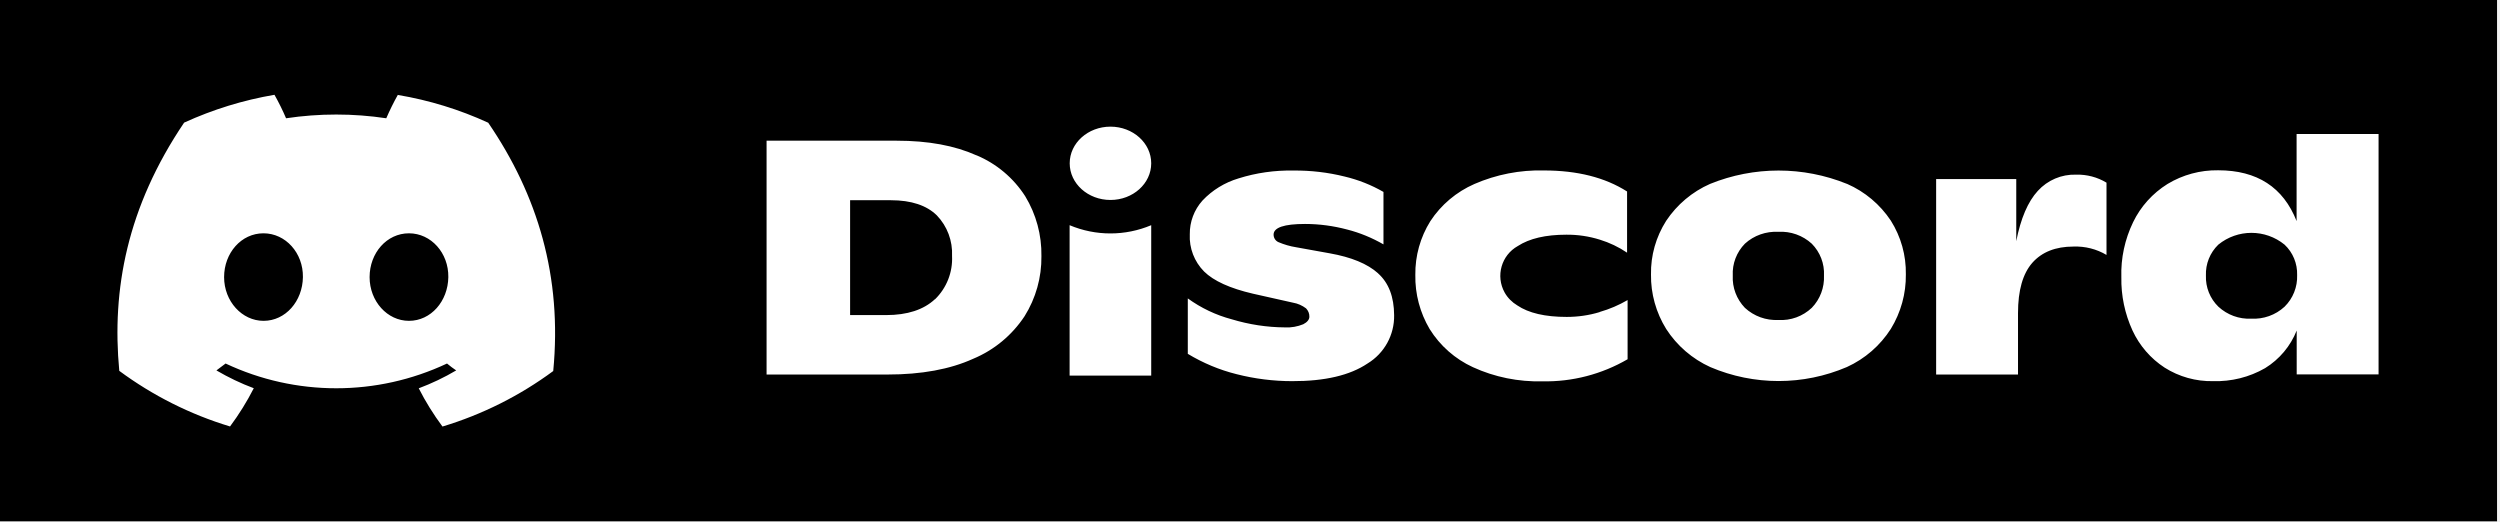
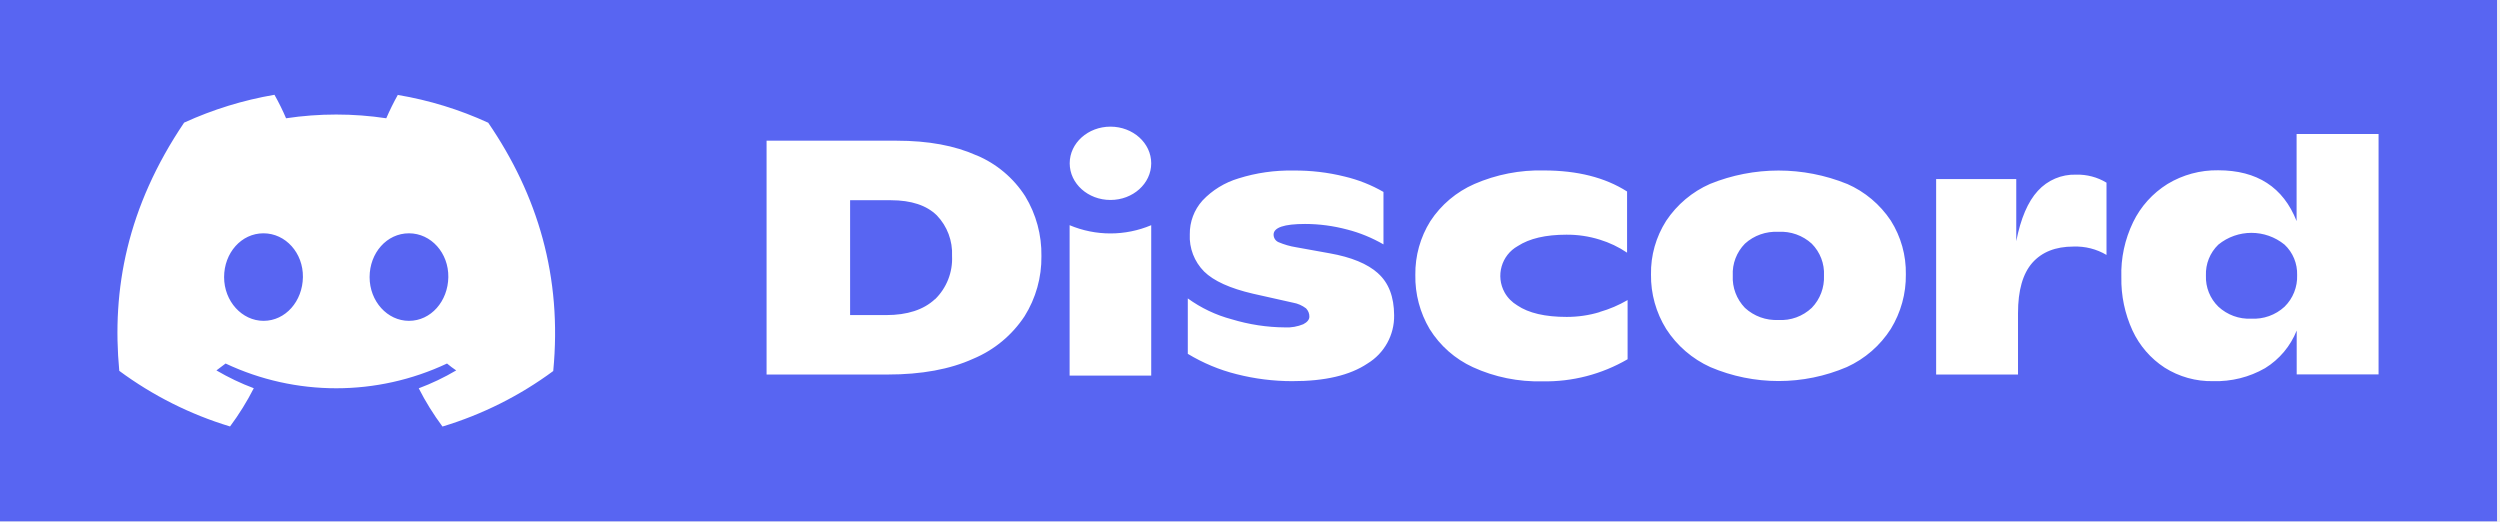
<svg xmlns="http://www.w3.org/2000/svg" width="211" height="44" viewBox="0 0 211 44" fill="none">
-   <rect width="210.75" height="44" fill="black" />
-   <rect width="190.75" height="28" transform="translate(10 8)" fill="black" />
+   <rect width="210.75" height="44" fill="#5865F2" />
+   <rect width="190.75" height="28" transform="translate(10 8)" fill="#5865F2" />
  <path d="M33.581 8C33.22 8.641 32.896 9.304 32.601 9.982C29.802 9.562 26.951 9.562 24.144 9.982C23.857 9.304 23.526 8.641 23.165 8C20.535 8.449 17.971 9.238 15.54 10.35C10.723 17.488 9.419 24.442 10.067 31.3C12.888 33.385 16.049 34.976 19.415 35.993C20.174 34.976 20.844 33.893 21.419 32.766C20.329 32.361 19.275 31.853 18.266 31.263C18.531 31.072 18.789 30.873 19.04 30.681C24.955 33.466 31.806 33.466 37.728 30.681C37.979 30.888 38.236 31.087 38.502 31.263C37.492 31.86 36.439 32.361 35.342 32.773C35.916 33.901 36.586 34.983 37.345 36C40.712 34.983 43.872 33.4 46.693 31.315C47.459 23.359 45.382 16.464 41.205 10.357C38.782 9.245 36.218 8.457 33.588 8.015L33.581 8ZM22.244 27.079C20.424 27.079 18.914 25.429 18.914 23.389C18.914 21.348 20.365 19.691 22.236 19.691C24.108 19.691 25.596 21.355 25.566 23.389C25.537 25.422 24.1 27.079 22.244 27.079ZM34.516 27.079C32.69 27.079 31.194 25.429 31.194 23.389C31.194 21.348 32.645 19.691 34.516 19.691C36.388 19.691 37.868 21.355 37.839 23.389C37.809 25.422 36.373 27.079 34.516 27.079ZM82.415 13.112C80.581 12.287 78.342 11.875 75.69 11.875H64.699V31.61H74.902C77.775 31.61 80.183 31.168 82.128 30.284C83.903 29.547 85.413 28.295 86.474 26.689C87.425 25.171 87.918 23.411 87.896 21.621C87.925 19.838 87.454 18.085 86.526 16.56C85.539 15.02 84.102 13.812 82.415 13.105V13.112ZM78.909 25.252C77.951 26.144 76.581 26.593 74.791 26.593H71.749V16.899H75.189C76.913 16.899 78.209 17.333 79.071 18.18C79.948 19.094 80.412 20.331 80.353 21.606C80.419 22.976 79.896 24.302 78.916 25.26L78.909 25.252ZM116.309 23.072C117.207 23.875 117.657 25.053 117.664 26.608C117.693 28.265 116.839 29.82 115.417 30.681C113.937 31.676 111.815 32.177 109.06 32.169C107.476 32.169 105.9 31.971 104.367 31.58C102.916 31.219 101.531 30.637 100.25 29.864V25.186C101.369 25.996 102.622 26.593 103.955 26.947C105.414 27.389 106.931 27.624 108.456 27.632C108.979 27.661 109.509 27.565 109.995 27.366C110.342 27.19 110.511 26.961 110.511 26.733C110.519 26.468 110.415 26.217 110.231 26.026C109.907 25.783 109.531 25.613 109.134 25.547L105.752 24.788C103.815 24.339 102.437 23.713 101.627 22.917C100.802 22.085 100.36 20.943 100.419 19.772C100.404 18.726 100.787 17.709 101.487 16.928C102.32 16.044 103.373 15.403 104.53 15.057C106.025 14.586 107.587 14.365 109.156 14.394C110.622 14.379 112.08 14.549 113.495 14.902C114.644 15.175 115.741 15.61 116.765 16.199V20.626C115.808 20.074 114.776 19.646 113.708 19.374C112.544 19.064 111.344 18.902 110.143 18.902C108.375 18.902 107.491 19.204 107.491 19.801C107.491 20.074 107.646 20.324 107.896 20.435C108.382 20.641 108.883 20.788 109.399 20.869L112.22 21.378C114.047 21.702 115.417 22.262 116.316 23.072H116.309ZM135.019 26.328C135.844 26.092 136.633 25.753 137.369 25.326V30.32C135.189 31.587 132.699 32.236 130.18 32.184C128.161 32.236 126.15 31.831 124.316 30.991C122.806 30.298 121.539 29.179 120.662 27.772C119.844 26.387 119.425 24.81 119.454 23.204C119.432 21.599 119.874 20.022 120.721 18.667C121.627 17.282 122.924 16.192 124.441 15.528C126.29 14.726 128.286 14.335 130.305 14.387C133.126 14.387 135.461 14.976 137.325 16.162V21.326C136.618 20.847 135.844 20.479 135.027 20.228C134.113 19.941 133.163 19.801 132.205 19.808C130.46 19.808 129.089 20.125 128.102 20.766C126.717 21.54 126.216 23.293 126.99 24.685C127.24 25.134 127.616 25.51 128.058 25.775C129.016 26.424 130.408 26.748 132.228 26.748C133.17 26.748 134.106 26.615 135.005 26.343L135.019 26.328ZM155.889 15.521C152.183 14.018 148.036 14.018 144.331 15.521C142.821 16.184 141.539 17.267 140.625 18.637C139.763 19.993 139.314 21.562 139.344 23.168C139.321 24.788 139.771 26.387 140.625 27.764C141.531 29.171 142.828 30.291 144.353 30.983C148.036 32.553 152.198 32.553 155.881 30.976C157.399 30.284 158.688 29.164 159.587 27.757C160.434 26.372 160.876 24.781 160.854 23.16C160.883 21.554 160.441 19.978 159.587 18.622C158.681 17.26 157.399 16.177 155.896 15.521H155.889ZM152.913 25.982C152.154 26.696 151.137 27.072 150.091 27.006C149.053 27.057 148.036 26.689 147.27 25.982C146.57 25.252 146.194 24.273 146.246 23.256C146.194 22.254 146.57 21.282 147.27 20.567C148.036 19.867 149.053 19.514 150.091 19.565C151.13 19.506 152.147 19.867 152.913 20.567C153.62 21.282 153.995 22.254 153.944 23.256C153.988 24.265 153.62 25.252 152.913 25.982ZM175.226 14.74C176.124 14.718 177.016 14.947 177.789 15.418V21.517C176.949 21.017 175.977 20.773 174.997 20.81C173.495 20.81 172.338 21.267 171.528 22.18C170.725 23.094 170.32 24.508 170.32 26.424V31.61H163.41V15.116H170.172V20.354C170.548 18.438 171.152 17.024 171.992 16.11C172.817 15.204 173.988 14.704 175.211 14.74H175.226ZM193.833 11.308V18.659C192.706 15.801 190.496 14.372 187.211 14.372C185.708 14.35 184.228 14.748 182.938 15.528C181.686 16.309 180.677 17.422 180.036 18.748C179.336 20.199 178.99 21.79 179.042 23.396C179.012 24.95 179.336 26.483 179.984 27.897C180.574 29.171 181.517 30.262 182.695 31.028C183.918 31.801 185.34 32.199 186.784 32.169C188.323 32.214 189.841 31.838 191.174 31.072C192.382 30.328 193.318 29.215 193.841 27.897V31.602H200.751V11.308H193.841H193.833ZM192.817 25.886C192.051 26.593 191.034 26.954 189.995 26.895C188.979 26.947 187.984 26.578 187.233 25.886C186.526 25.201 186.143 24.243 186.18 23.256C186.143 22.276 186.519 21.333 187.226 20.648C188.854 19.322 191.189 19.322 192.817 20.648C193.524 21.311 193.907 22.247 193.878 23.219C193.914 24.214 193.531 25.186 192.817 25.886ZM97.163 13.783C97.163 15.492 95.624 16.877 93.723 16.877C91.822 16.877 90.283 15.492 90.283 13.783C90.283 12.074 91.822 10.689 93.723 10.689C95.624 10.689 97.163 12.074 97.163 13.783ZM97.163 19.006V31.698H90.275V19.006C92.478 19.934 94.96 19.934 97.163 19.006Z" fill="white" />
</svg>
